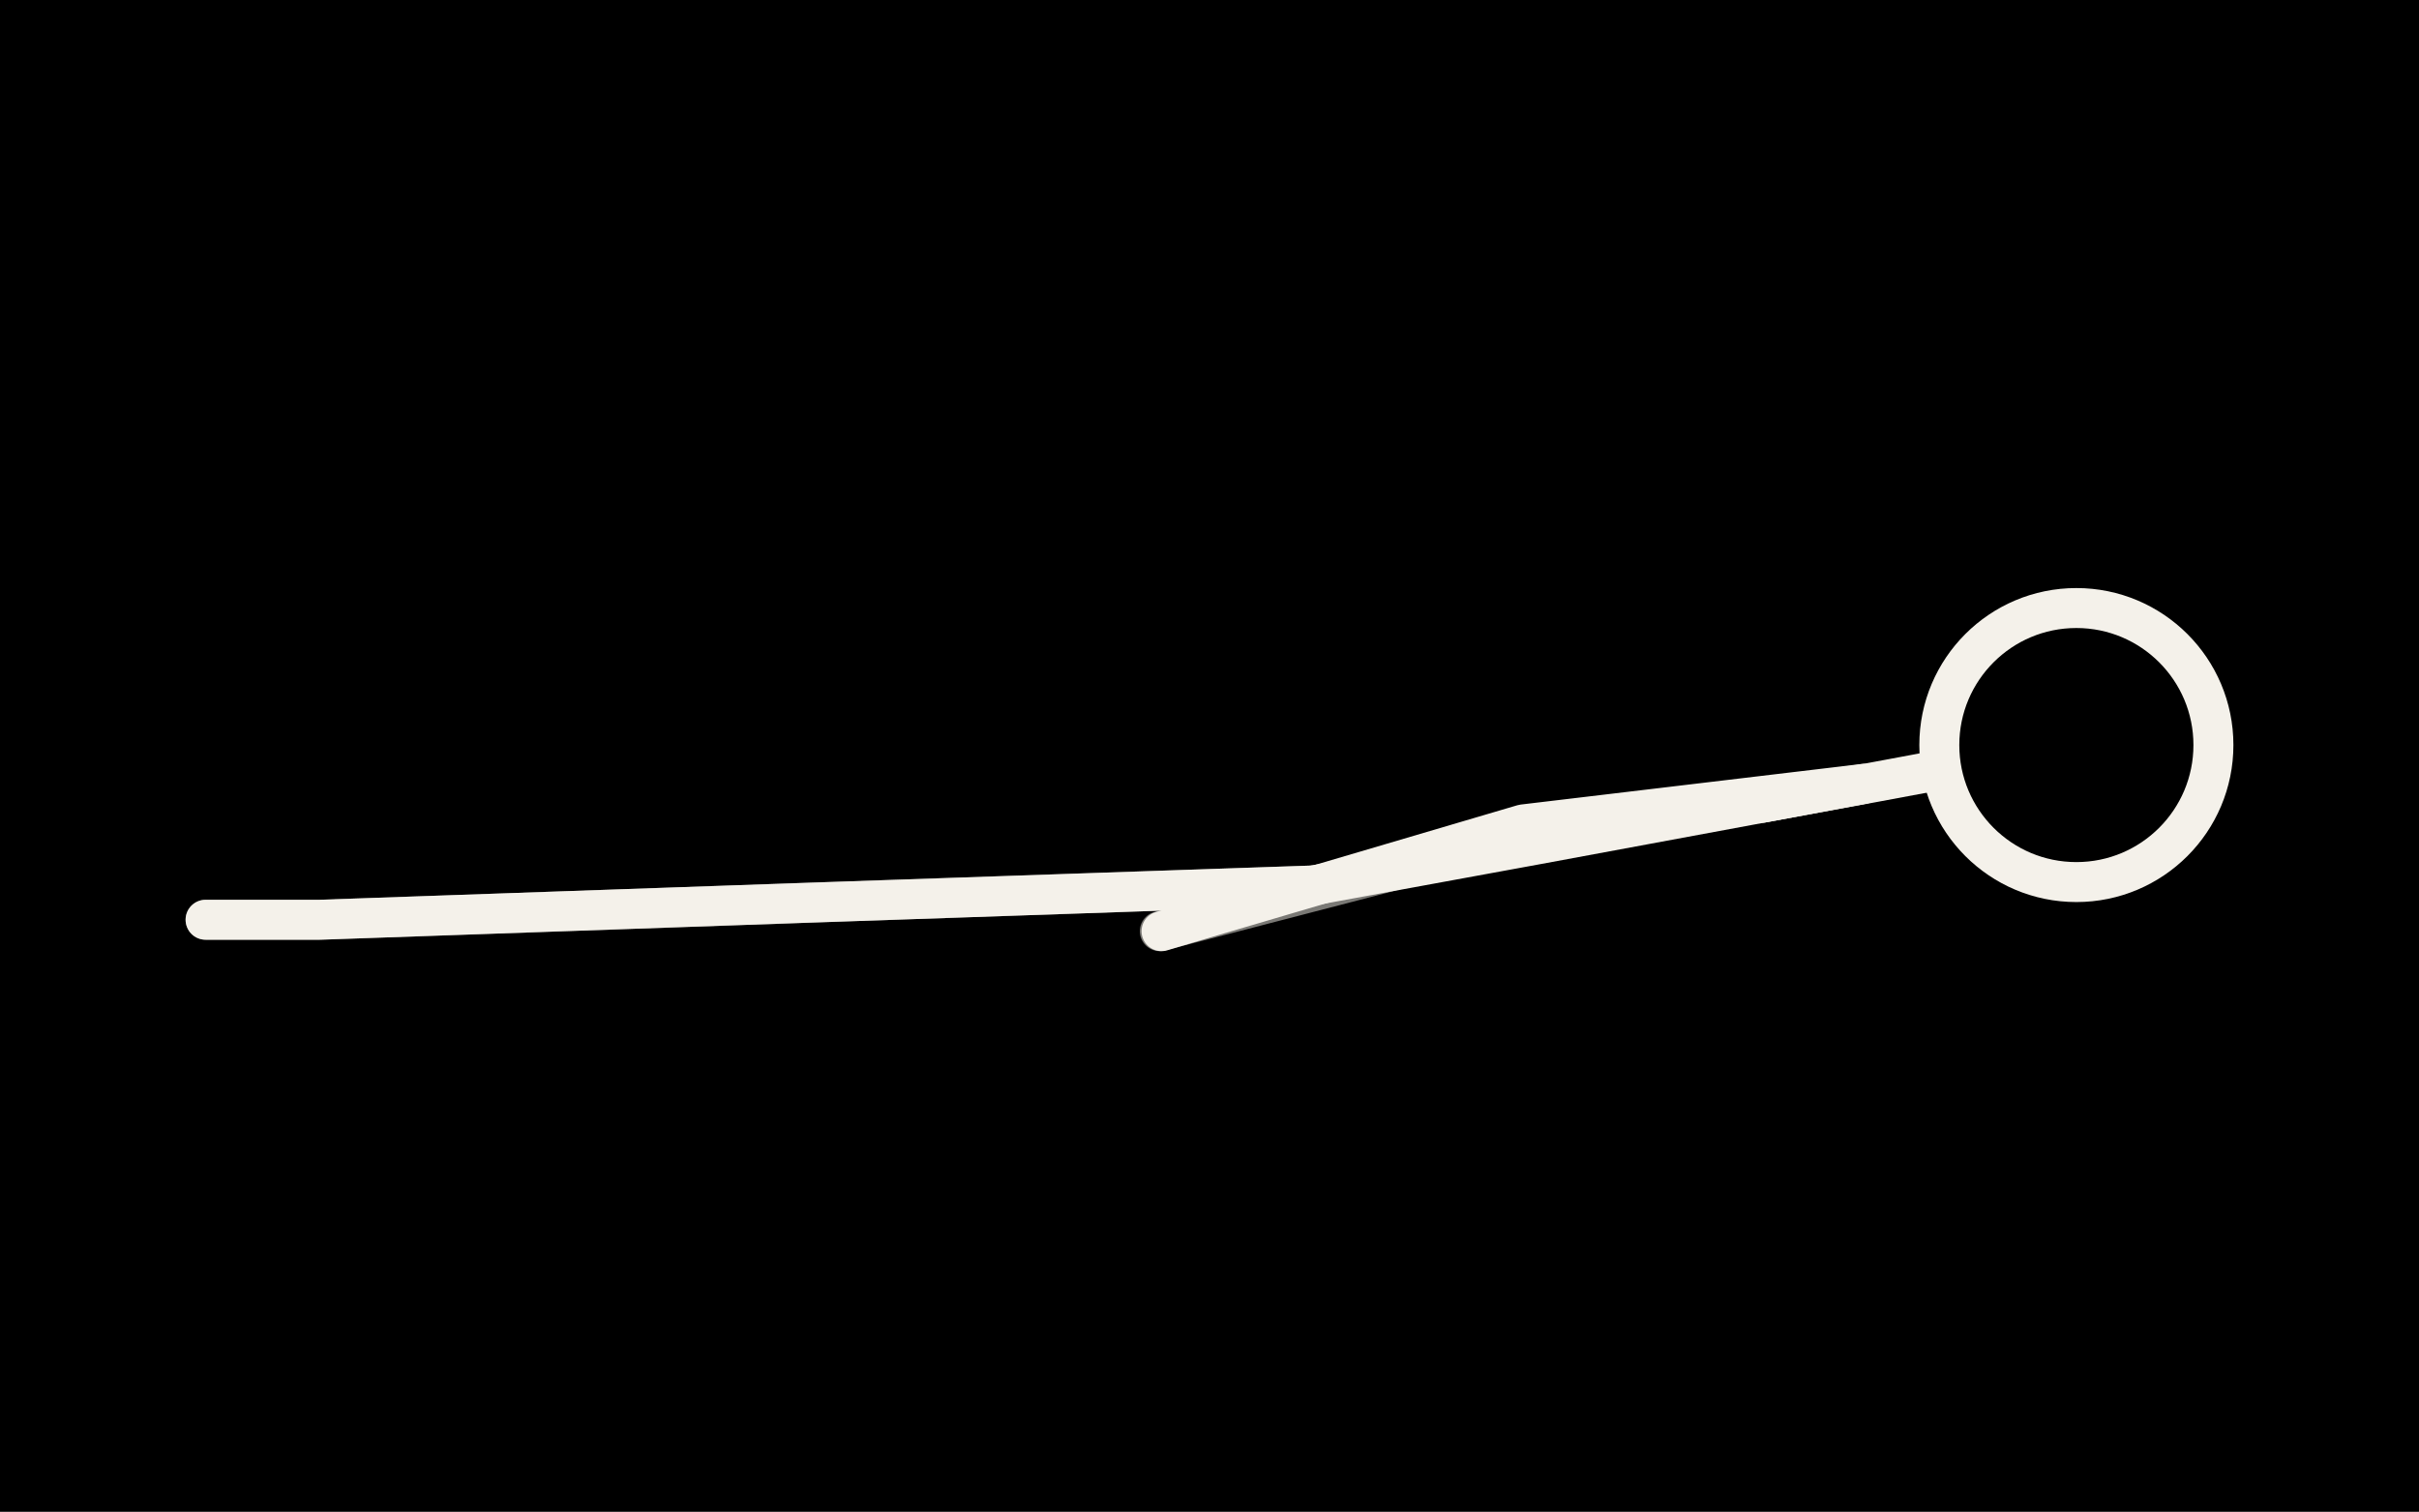
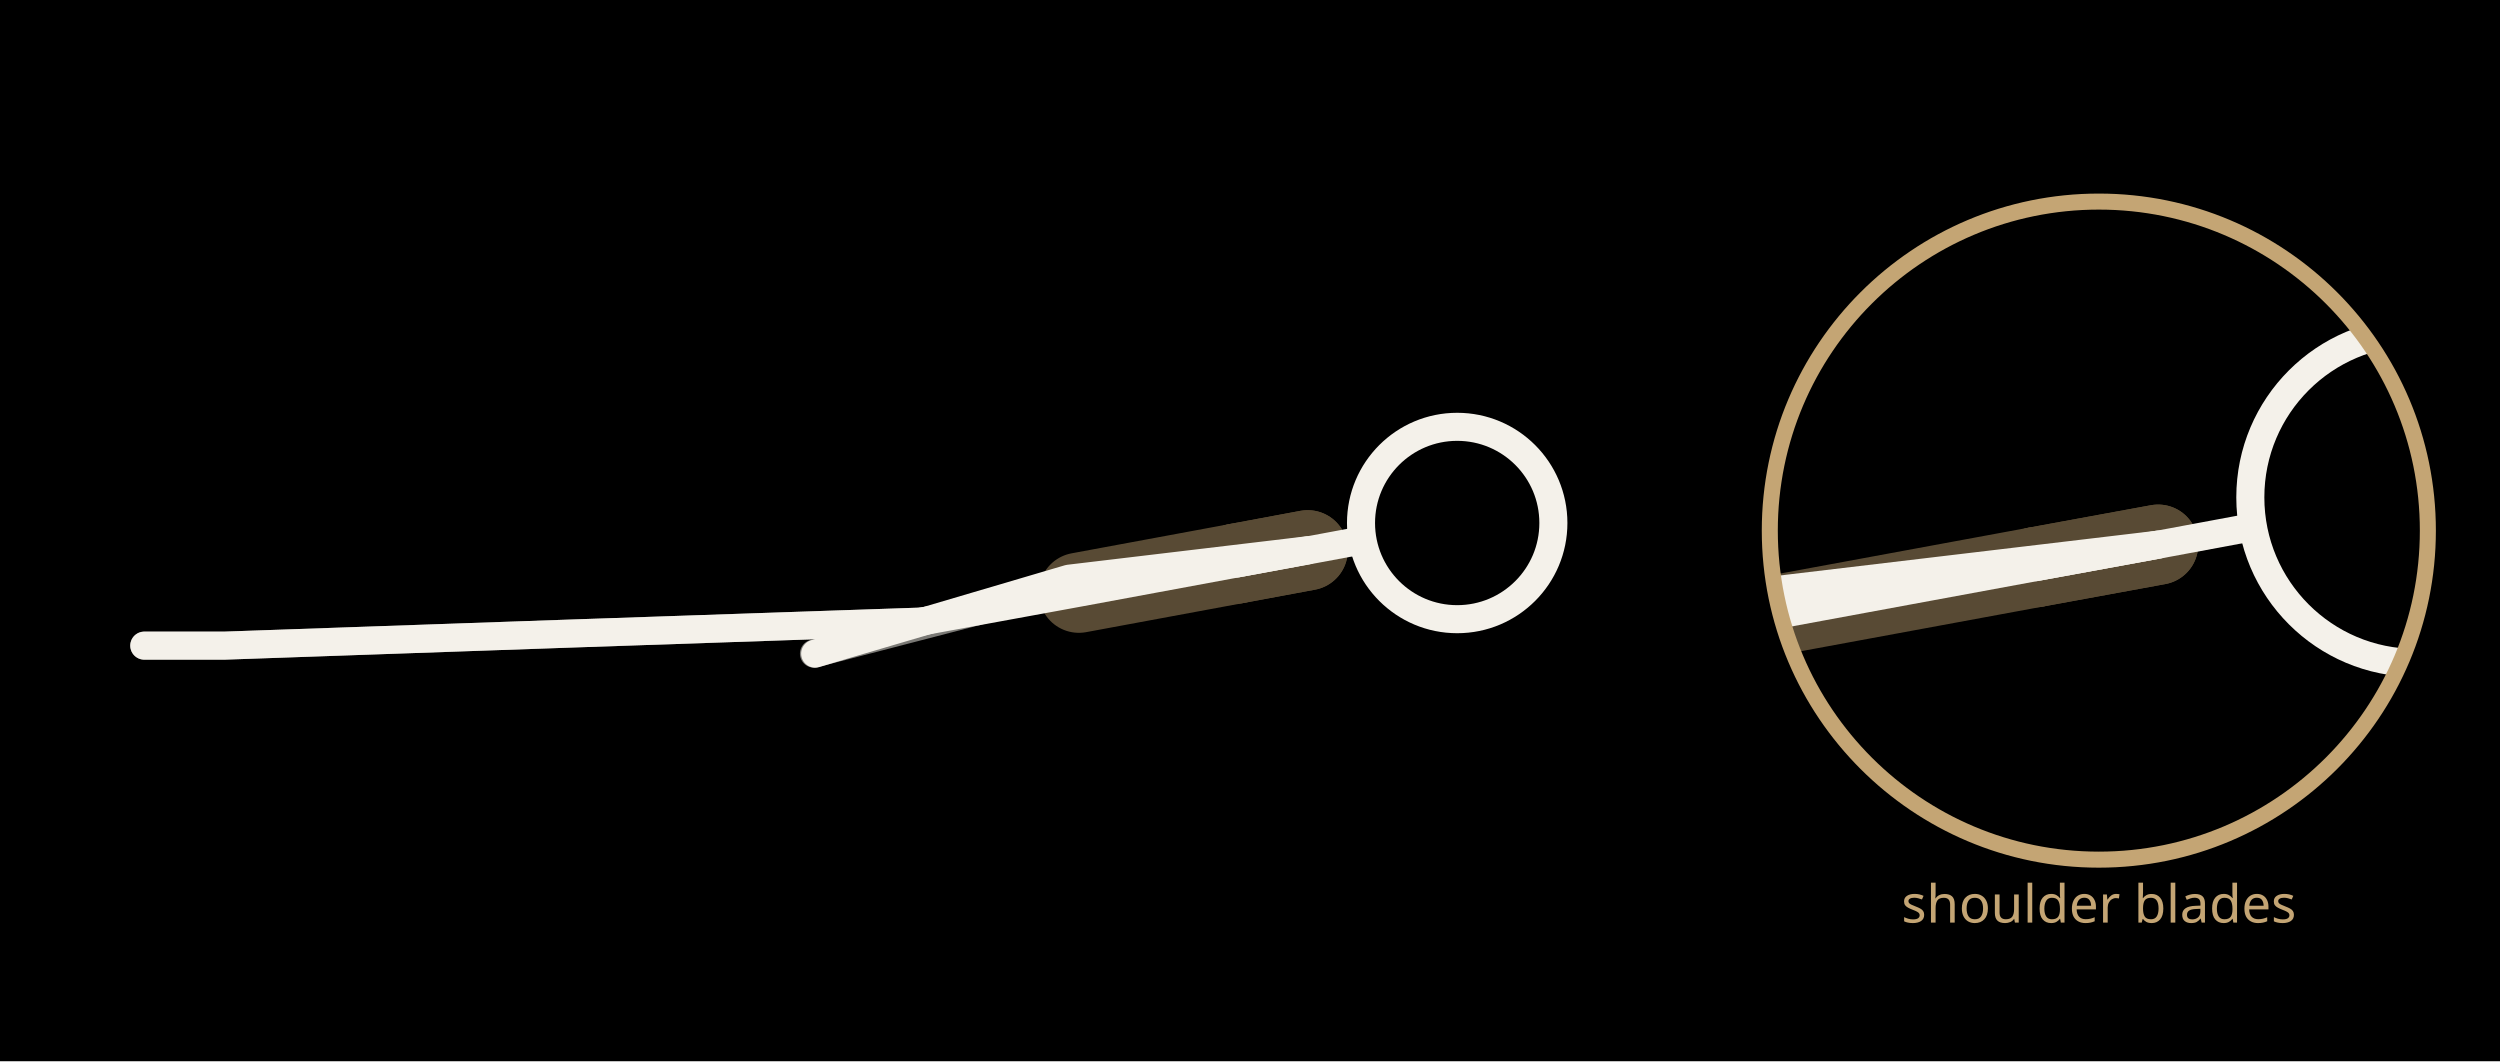
- <svg xmlns="http://www.w3.org/2000/svg" viewBox="-249.9 -167.1 423.6 264.8" role="img" aria-label="Prone scapular retraction">
-   <rect x="-249.9" y="-167.1" width="423.6" height="264.8" fill="#000" />
+ <svg xmlns="http://www.w3.org/2000/svg" viewBox="-249.9 -167.1 623.8 264.8" role="img" aria-label="Prone scapular retraction">
+   <rect x="-249.9" y="-167.1" width="623.8" height="264.8" fill="#000" />
  <g fill="none" stroke="#f4f1ea" stroke-width="7" stroke-linecap="round" stroke-linejoin="round">
+     <g stroke="#c4a574" stroke-width="20" opacity="0.45">
+       <polyline points="58.7,-26.5 76.4,-29.8">
+         <animate attributeName="points" values="58.7,-26.5 76.4,-29.8;58.7,-26.5 76.4,-29.8;58.7,-26.6 76.4,-29.8;58.6,-26.8 76.3,-30.1;58.6,-27.2 76.2,-30.5;58.5,-27.6 76.1,-31.1;58.3,-28.2 76,-31.7;58.2,-28.8 75.8,-32.5;58.1,-29.5 75.7,-33.2;57.9,-30.2 75.5,-34;57.7,-30.8 75.3,-34.7;57.6,-31.4 75.2,-35.4;57.5,-31.9 75,-35.9;57.4,-32.2 74.9,-36.3;57.3,-32.4 74.8,-36.6;57.3,-32.5 74.8,-36.7;57.3,-32.5 74.8,-36.7;57.3,-32.4 74.8,-36.6;57.4,-32.2 74.9,-36.3;57.5,-31.9 75,-35.9;57.6,-31.4 75.2,-35.4;57.7,-30.8 75.3,-34.7;57.9,-30.2 75.5,-34;58.1,-29.5 75.7,-33.2;58.2,-28.8 75.8,-32.5;58.3,-28.2 76,-31.7;58.5,-27.6 76.1,-31.1;58.6,-27.2 76.2,-30.5;58.6,-26.8 76.3,-30.1;58.7,-26.6 76.4,-29.8;58.7,-26.5 76.4,-29.8" dur="2.9s" repeatCount="indefinite" calcMode="linear" keyTimes="0;0.172;0.195;0.217;0.239;0.261;0.283;0.305;0.328;0.35;0.372;0.394;0.416;0.438;0.461;0.483;0.69;0.712;0.734;0.756;0.778;0.8;0.823;0.845;0.867;0.889;0.911;0.933;0.956;0.978;1" />
+       </polyline>
+       <polyline points="58.7,-26.5 76.4,-29.8">
+         <animate attributeName="points" values="58.7,-26.5 76.4,-29.8;58.7,-26.5 76.4,-29.8;58.7,-26.6 76.4,-29.8;58.6,-26.8 76.3,-30.1;58.6,-27.2 76.2,-30.5;58.5,-27.6 76.1,-31.1;58.3,-28.2 76,-31.7;58.2,-28.8 75.8,-32.5;58.1,-29.5 75.7,-33.2;57.9,-30.2 75.5,-34;57.7,-30.8 75.3,-34.7;57.6,-31.4 75.2,-35.4;57.5,-31.9 75,-35.9;57.4,-32.2 74.9,-36.3;57.3,-32.4 74.8,-36.6;57.3,-32.5 74.8,-36.7;57.3,-32.5 74.8,-36.7;57.3,-32.4 74.8,-36.6;57.4,-32.2 74.9,-36.3;57.5,-31.9 75,-35.9;57.6,-31.4 75.2,-35.4;57.7,-30.8 75.3,-34.7;57.9,-30.2 75.5,-34;58.1,-29.5 75.7,-33.2;58.2,-28.8 75.8,-32.5;58.3,-28.2 76,-31.7;58.5,-27.6 76.1,-31.1;58.6,-27.2 76.2,-30.5;58.6,-26.8 76.3,-30.1;58.7,-26.6 76.4,-29.8;58.7,-26.5 76.4,-29.8" dur="2.9s" repeatCount="indefinite" calcMode="linear" keyTimes="0;0.172;0.195;0.217;0.239;0.261;0.283;0.305;0.328;0.35;0.372;0.394;0.416;0.438;0.461;0.483;0.69;0.712;0.734;0.756;0.778;0.8;0.823;0.845;0.867;0.889;0.911;0.933;0.956;0.978;1" />
+       </polyline>
+       <polyline points="19.3,-19.2 58.7,-26.5">
+         <animate attributeName="points" values="19.3,-19.2 58.7,-26.5;19.3,-19.2 58.7,-26.5;19.3,-19.3 58.7,-26.6;19.3,-19.4 58.6,-26.8;19.3,-19.7 58.6,-27.2;19.2,-20 58.5,-27.6;19.1,-20.4 58.3,-28.2;19,-20.8 58.2,-28.8;18.9,-21.3 58.1,-29.5;18.8,-21.7 57.9,-30.2;18.7,-22.1 57.7,-30.8;18.6,-22.5 57.6,-31.4;18.5,-22.8 57.5,-31.9;18.4,-23.1 57.4,-32.2;18.4,-23.2 57.3,-32.4;18.4,-23.3 57.3,-32.5;18.4,-23.3 57.3,-32.5;18.4,-23.2 57.3,-32.4;18.4,-23.1 57.4,-32.2;18.5,-22.8 57.5,-31.9;18.6,-22.5 57.6,-31.4;18.7,-22.1 57.7,-30.8;18.8,-21.7 57.9,-30.2;18.9,-21.3 58.1,-29.5;19,-20.8 58.2,-28.8;19.1,-20.4 58.3,-28.2;19.2,-20 58.5,-27.6;19.3,-19.7 58.6,-27.2;19.3,-19.4 58.6,-26.8;19.3,-19.3 58.7,-26.6;19.3,-19.2 58.7,-26.5" dur="2.9s" repeatCount="indefinite" calcMode="linear" keyTimes="0;0.172;0.195;0.217;0.239;0.261;0.283;0.305;0.328;0.35;0.372;0.394;0.416;0.438;0.461;0.483;0.69;0.712;0.734;0.756;0.778;0.8;0.823;0.845;0.867;0.889;0.911;0.933;0.956;0.978;1" />
+       </polyline>
+     </g>
    <polyline points="-20,-12 -20,-12 -107.9,-9 -193.9,-6 -213.9,-6" opacity="0.5">
      <animate attributeName="points" values="-20,-12 -20,-12 -107.9,-9 -193.9,-6 -213.9,-6;-20,-12 -20,-12 -107.9,-9 -193.9,-6 -213.9,-6;-20,-12 -20,-12 -107.9,-9 -193.9,-6 -213.9,-6;-20,-12 -20,-12 -107.9,-9 -193.9,-6 -213.9,-6;-20,-12 -20,-12 -107.9,-9 -193.9,-6 -213.9,-6;-20,-12 -20,-12 -107.9,-9 -193.9,-6 -213.9,-6;-20,-12 -20,-12 -107.9,-9 -193.9,-6 -213.9,-6;-20,-12 -20,-12 -107.9,-9 -193.9,-6 -213.9,-6;-20,-12 -20,-12 -107.9,-9 -193.9,-6 -213.9,-6;-20,-12 -20,-12 -107.9,-9 -193.9,-6 -213.9,-6;-20,-12 -20,-12 -107.9,-9 -193.9,-6 -213.9,-6;-20,-12 -20,-12 -107.9,-9 -193.9,-6 -213.9,-6;-20,-12 -20,-12 -107.9,-9 -193.9,-6 -213.9,-6;-20,-12 -20,-12 -107.9,-9 -193.9,-6 -213.9,-6;-20,-12 -20,-12 -107.9,-9 -193.9,-6 -213.9,-6;-20,-12 -20,-12 -107.9,-9 -193.9,-6 -213.9,-6;-20,-12 -20,-12 -107.9,-9 -193.9,-6 -213.9,-6;-20,-12 -20,-12 -107.9,-9 -193.9,-6 -213.9,-6;-20,-12 -20,-12 -107.9,-9 -193.9,-6 -213.9,-6;-20,-12 -20,-12 -107.9,-9 -193.9,-6 -213.9,-6;-20,-12 -20,-12 -107.9,-9 -193.9,-6 -213.9,-6;-20,-12 -20,-12 -107.9,-9 -193.9,-6 -213.9,-6;-20,-12 -20,-12 -107.9,-9 -193.9,-6 -213.9,-6;-20,-12 -20,-12 -107.9,-9 -193.9,-6 -213.9,-6;-20,-12 -20,-12 -107.9,-9 -193.9,-6 -213.9,-6;-20,-12 -20,-12 -107.9,-9 -193.9,-6 -213.9,-6;-20,-12 -20,-12 -107.9,-9 -193.9,-6 -213.9,-6;-20,-12 -20,-12 -107.9,-9 -193.9,-6 -213.9,-6;-20,-12 -20,-12 -107.9,-9 -193.9,-6 -213.9,-6;-20,-12 -20,-12 -107.9,-9 -193.9,-6 -213.9,-6;-20,-12 -20,-12 -107.9,-9 -193.9,-6 -213.9,-6" dur="2.9s" repeatCount="indefinite" calcMode="linear" keyTimes="0;0.172;0.195;0.217;0.239;0.261;0.283;0.305;0.328;0.35;0.372;0.394;0.416;0.438;0.461;0.483;0.69;0.712;0.734;0.756;0.778;0.8;0.823;0.845;0.867;0.889;0.911;0.933;0.956;0.978;1" />
    </polyline>
    <polyline points="58.7,-26.5 76.4,-29.8 17.1,-20.6 -39.1,-6 -46.8,-4" opacity="0.5">
      <animate attributeName="points" values="58.7,-26.5 76.4,-29.8 17.1,-20.6 -39.1,-6 -46.8,-4;58.7,-26.5 76.4,-29.8 17.1,-20.6 -39.1,-6 -46.8,-4;58.7,-26.6 76.4,-29.8 17.1,-20.6 -39.1,-6.1 -46.8,-4.1;58.6,-26.8 76.3,-30.1 17,-20.8 -39.1,-6.3 -46.9,-4.3;58.6,-27.2 76.2,-30.5 17,-21 -39.2,-6.6 -47,-4.7;58.5,-27.6 76.1,-31.1 16.9,-21.3 -39.3,-7.1 -47.1,-5.1;58.3,-28.2 76,-31.7 16.8,-21.7 -39.4,-7.6 -47.2,-5.7;58.2,-28.8 75.8,-32.5 16.7,-22.2 -39.6,-8.3 -47.3,-6.3;58.1,-29.5 75.7,-33.2 16.6,-22.8 -39.7,-8.9 -47.5,-7;57.9,-30.2 75.5,-34 16.4,-23.6 -39.9,-9.6 -47.7,-7.7;57.7,-30.8 75.3,-34.7 16.2,-24.3 -40,-10.2 -47.8,-8.3;57.6,-31.4 75.2,-35.4 16,-25.1 -40.2,-10.8 -47.9,-8.9;57.5,-31.9 75,-35.9 15.9,-25.8 -40.3,-11.3 -48,-9.3;57.4,-32.2 74.9,-36.3 15.7,-26.3 -40.4,-11.7 -48.1,-9.7;57.3,-32.4 74.8,-36.6 15.7,-26.7 -40.4,-12 -48.2,-9.9;57.3,-32.5 74.8,-36.7 15.6,-26.8 -40.5,-12 -48.2,-10;57.3,-32.5 74.8,-36.7 15.6,-26.8 -40.5,-12 -48.2,-10;57.3,-32.4 74.8,-36.6 15.7,-26.7 -40.4,-12 -48.2,-9.9;57.4,-32.2 74.9,-36.3 15.7,-26.3 -40.4,-11.7 -48.1,-9.7;57.5,-31.9 75,-35.9 15.9,-25.8 -40.3,-11.3 -48,-9.3;57.6,-31.4 75.2,-35.4 16,-25.1 -40.2,-10.8 -47.9,-8.9;57.7,-30.8 75.3,-34.7 16.2,-24.3 -40,-10.2 -47.8,-8.3;57.9,-30.2 75.5,-34 16.4,-23.6 -39.9,-9.6 -47.7,-7.7;58.1,-29.5 75.7,-33.2 16.6,-22.8 -39.7,-8.9 -47.5,-7;58.2,-28.8 75.8,-32.5 16.7,-22.2 -39.6,-8.3 -47.3,-6.3;58.3,-28.2 76,-31.7 16.8,-21.7 -39.4,-7.6 -47.2,-5.7;58.5,-27.6 76.1,-31.1 16.9,-21.3 -39.3,-7.1 -47.1,-5.1;58.6,-27.2 76.2,-30.5 17,-21 -39.2,-6.6 -47,-4.7;58.6,-26.8 76.3,-30.1 17,-20.8 -39.1,-6.3 -46.9,-4.3;58.7,-26.6 76.4,-29.8 17.1,-20.6 -39.1,-6.1 -46.8,-4.1;58.7,-26.5 76.4,-29.8 17.1,-20.6 -39.1,-6 -46.8,-4" dur="2.9s" repeatCount="indefinite" calcMode="linear" keyTimes="0;0.172;0.195;0.217;0.239;0.261;0.283;0.305;0.328;0.35;0.372;0.394;0.416;0.438;0.461;0.483;0.69;0.712;0.734;0.756;0.778;0.8;0.823;0.845;0.867;0.889;0.911;0.933;0.956;0.978;1" />
    </polyline>
    <polyline points="-20,-12 19.3,-19.2 58.7,-26.5 78.3,-30.1 90.1,-32.3">
      <animate attributeName="points" values="-20,-12 19.3,-19.2 58.7,-26.5 78.3,-30.1 90.1,-32.3;-20,-12 19.3,-19.2 58.7,-26.5 78.3,-30.1 90.1,-32.3;-20,-12 19.3,-19.3 58.7,-26.6 78.3,-30.2 90.1,-32.4;-20,-12 19.3,-19.4 58.6,-26.8 78.3,-30.5 90.1,-32.7;-20,-12 19.3,-19.7 58.6,-27.2 78.2,-30.9 90,-33.1;-20,-12 19.2,-20 58.5,-27.6 78.1,-31.4 89.9,-33.7;-20,-12 19.1,-20.4 58.3,-28.2 78,-32.1 89.7,-34.5;-20,-12 19,-20.8 58.2,-28.8 77.8,-32.9 89.6,-35.3;-20,-12 18.9,-21.3 58.1,-29.5 77.6,-33.6 89.4,-36.1;-20,-12 18.8,-21.7 57.9,-30.2 77.4,-34.4 89.2,-36.9;-20,-12 18.7,-22.1 57.7,-30.8 77.3,-35.1 89,-37.7;-20,-12 18.6,-22.5 57.6,-31.4 77.1,-35.8 88.8,-38.5;-20,-12 18.5,-22.8 57.5,-31.9 77,-36.4 88.7,-39.1;-20,-12 18.4,-23.1 57.4,-32.2 76.9,-36.8 88.5,-39.5;-20,-12 18.4,-23.2 57.3,-32.4 76.8,-37 88.5,-39.8;-20,-12 18.4,-23.3 57.3,-32.5 76.8,-37.1 88.4,-39.9;-20,-12 18.4,-23.3 57.3,-32.5 76.8,-37.1 88.4,-39.9;-20,-12 18.4,-23.2 57.3,-32.4 76.8,-37 88.5,-39.8;-20,-12 18.4,-23.1 57.4,-32.2 76.9,-36.8 88.5,-39.5;-20,-12 18.5,-22.8 57.5,-31.9 77,-36.4 88.7,-39.1;-20,-12 18.6,-22.5 57.6,-31.4 77.1,-35.8 88.8,-38.5;-20,-12 18.7,-22.1 57.7,-30.8 77.3,-35.1 89,-37.7;-20,-12 18.8,-21.7 57.9,-30.2 77.4,-34.4 89.2,-36.9;-20,-12 18.9,-21.3 58.1,-29.5 77.6,-33.6 89.4,-36.1;-20,-12 19,-20.8 58.2,-28.8 77.8,-32.9 89.6,-35.3;-20,-12 19.1,-20.4 58.3,-28.2 78,-32.1 89.7,-34.5;-20,-12 19.2,-20 58.5,-27.6 78.1,-31.4 89.9,-33.7;-20,-12 19.3,-19.7 58.6,-27.2 78.2,-30.9 90,-33.1;-20,-12 19.3,-19.4 58.6,-26.8 78.3,-30.5 90.1,-32.7;-20,-12 19.3,-19.3 58.7,-26.6 78.3,-30.2 90.1,-32.4;-20,-12 19.3,-19.2 58.7,-26.5 78.3,-30.1 90.1,-32.3" dur="2.9s" repeatCount="indefinite" calcMode="linear" keyTimes="0;0.172;0.195;0.217;0.239;0.261;0.283;0.305;0.328;0.35;0.372;0.394;0.416;0.438;0.461;0.483;0.69;0.712;0.734;0.756;0.778;0.8;0.823;0.845;0.867;0.889;0.911;0.933;0.956;0.978;1" />
    </polyline>
    <circle cx="113.7" cy="-36.6" r="24" fill="#000">
      <animate attributeName="cx" values="113.7;113.7;113.7;113.7;113.6;113.4;113.3;113.1;112.9;112.6;112.4;112.2;112;111.9;111.8;111.8;111.8;111.8;111.9;112;112.2;112.4;112.6;112.9;113.1;113.3;113.4;113.6;113.7;113.7;113.7" dur="2.9s" repeatCount="indefinite" calcMode="linear" keyTimes="0;0.172;0.195;0.217;0.239;0.261;0.283;0.305;0.328;0.35;0.372;0.394;0.416;0.438;0.461;0.483;0.69;0.712;0.734;0.756;0.778;0.8;0.823;0.845;0.867;0.889;0.911;0.933;0.956;0.978;1" />
      <animate attributeName="cy" values="-36.6;-36.6;-36.8;-37.1;-37.6;-38.3;-39.1;-40.1;-41.1;-42;-43;-43.8;-44.5;-45;-45.3;-45.4;-45.4;-45.3;-45;-44.5;-43.8;-43;-42;-41.1;-40.1;-39.1;-38.3;-37.6;-37.1;-36.8;-36.6" dur="2.9s" repeatCount="indefinite" calcMode="linear" keyTimes="0;0.172;0.195;0.217;0.239;0.261;0.283;0.305;0.328;0.35;0.372;0.394;0.416;0.438;0.461;0.483;0.69;0.712;0.734;0.756;0.778;0.8;0.823;0.845;0.867;0.889;0.911;0.933;0.956;0.978;1" />
    </circle>
    <polyline points="-20,-12 -20,-12 -107.9,-9 -193.9,-6 -213.9,-6">
      <animate attributeName="points" values="-20,-12 -20,-12 -107.9,-9 -193.9,-6 -213.9,-6;-20,-12 -20,-12 -107.9,-9 -193.9,-6 -213.9,-6;-20,-12 -20,-12 -107.9,-9 -193.9,-6 -213.9,-6;-20,-12 -20,-12 -107.9,-9 -193.9,-6 -213.9,-6;-20,-12 -20,-12 -107.9,-9 -193.9,-6 -213.9,-6;-20,-12 -20,-12 -107.9,-9 -193.9,-6 -213.9,-6;-20,-12 -20,-12 -107.9,-9 -193.9,-6 -213.9,-6;-20,-12 -20,-12 -107.9,-9 -193.9,-6 -213.9,-6;-20,-12 -20,-12 -107.9,-9 -193.9,-6 -213.9,-6;-20,-12 -20,-12 -107.9,-9 -193.9,-6 -213.9,-6;-20,-12 -20,-12 -107.9,-9 -193.9,-6 -213.9,-6;-20,-12 -20,-12 -107.9,-9 -193.9,-6 -213.9,-6;-20,-12 -20,-12 -107.9,-9 -193.9,-6 -213.9,-6;-20,-12 -20,-12 -107.9,-9 -193.9,-6 -213.9,-6;-20,-12 -20,-12 -107.9,-9 -193.9,-6 -213.9,-6;-20,-12 -20,-12 -107.9,-9 -193.9,-6 -213.9,-6;-20,-12 -20,-12 -107.9,-9 -193.9,-6 -213.9,-6;-20,-12 -20,-12 -107.9,-9 -193.9,-6 -213.9,-6;-20,-12 -20,-12 -107.9,-9 -193.9,-6 -213.9,-6;-20,-12 -20,-12 -107.9,-9 -193.9,-6 -213.9,-6;-20,-12 -20,-12 -107.9,-9 -193.9,-6 -213.9,-6;-20,-12 -20,-12 -107.9,-9 -193.9,-6 -213.9,-6;-20,-12 -20,-12 -107.9,-9 -193.9,-6 -213.9,-6;-20,-12 -20,-12 -107.9,-9 -193.9,-6 -213.9,-6;-20,-12 -20,-12 -107.9,-9 -193.9,-6 -213.9,-6;-20,-12 -20,-12 -107.9,-9 -193.9,-6 -213.9,-6;-20,-12 -20,-12 -107.9,-9 -193.9,-6 -213.9,-6;-20,-12 -20,-12 -107.9,-9 -193.9,-6 -213.9,-6;-20,-12 -20,-12 -107.9,-9 -193.9,-6 -213.9,-6;-20,-12 -20,-12 -107.9,-9 -193.9,-6 -213.9,-6;-20,-12 -20,-12 -107.9,-9 -193.9,-6 -213.9,-6" dur="2.9s" repeatCount="indefinite" calcMode="linear" keyTimes="0;0.172;0.195;0.217;0.239;0.261;0.283;0.305;0.328;0.35;0.372;0.394;0.416;0.438;0.461;0.483;0.69;0.712;0.734;0.756;0.778;0.8;0.823;0.845;0.867;0.889;0.911;0.933;0.956;0.978;1" />
    </polyline>
    <polyline points="58.7,-26.5 76.4,-29.8 16.8,-22.7 -38.8,-6.3 -46.5,-4">
      <animate attributeName="points" values="58.7,-26.5 76.4,-29.8 16.8,-22.7 -38.8,-6.3 -46.5,-4;58.7,-26.5 76.4,-29.8 16.8,-22.7 -38.8,-6.3 -46.5,-4;58.7,-26.6 76.4,-29.8 16.8,-22.8 -38.8,-6.3 -46.5,-4.1;58.6,-26.8 76.3,-30.1 16.7,-22.9 -38.9,-6.6 -46.6,-4.3;58.6,-27.2 76.2,-30.5 16.7,-23.2 -39,-6.9 -46.7,-4.7;58.5,-27.6 76.1,-31.1 16.6,-23.6 -39.1,-7.4 -46.8,-5.1;58.3,-28.2 76,-31.7 16.5,-24.1 -39.2,-7.9 -46.9,-5.7;58.2,-28.8 75.8,-32.5 16.3,-24.8 -39.4,-8.6 -47,-6.3;58.1,-29.5 75.7,-33.2 16.2,-25.4 -39.5,-9.2 -47.2,-7;57.9,-30.2 75.5,-34 16,-26.2 -39.7,-9.9 -47.4,-7.7;57.7,-30.8 75.3,-34.7 15.8,-26.9 -39.8,-10.6 -47.5,-8.3;57.6,-31.4 75.2,-35.4 15.7,-27.6 -40,-11.1 -47.6,-8.9;57.5,-31.9 75,-35.9 15.5,-28.2 -40.1,-11.6 -47.7,-9.3;57.4,-32.2 74.9,-36.3 15.4,-28.6 -40.2,-12 -47.8,-9.7;57.3,-32.4 74.8,-36.6 15.3,-28.9 -40.2,-12.2 -47.9,-9.9;57.3,-32.5 74.8,-36.7 15.3,-29 -40.2,-12.3 -47.9,-10;57.3,-32.5 74.8,-36.7 15.3,-29 -40.2,-12.3 -47.9,-10;57.3,-32.4 74.8,-36.6 15.3,-28.9 -40.2,-12.2 -47.9,-9.9;57.4,-32.2 74.9,-36.3 15.4,-28.6 -40.2,-12 -47.8,-9.7;57.5,-31.9 75,-35.9 15.5,-28.2 -40.1,-11.6 -47.7,-9.3;57.6,-31.4 75.2,-35.4 15.7,-27.6 -40,-11.1 -47.6,-8.9;57.7,-30.8 75.3,-34.7 15.8,-26.9 -39.8,-10.6 -47.5,-8.3;57.9,-30.2 75.5,-34 16,-26.2 -39.7,-9.9 -47.4,-7.7;58.1,-29.5 75.7,-33.2 16.2,-25.4 -39.5,-9.2 -47.2,-7;58.2,-28.8 75.8,-32.5 16.3,-24.8 -39.4,-8.6 -47,-6.3;58.3,-28.2 76,-31.7 16.5,-24.1 -39.2,-7.9 -46.9,-5.7;58.5,-27.6 76.1,-31.1 16.6,-23.6 -39.1,-7.4 -46.8,-5.1;58.6,-27.2 76.2,-30.5 16.7,-23.2 -39,-6.9 -46.7,-4.7;58.6,-26.8 76.3,-30.1 16.7,-22.9 -38.9,-6.6 -46.6,-4.3;58.7,-26.6 76.4,-29.8 16.8,-22.8 -38.8,-6.3 -46.5,-4.1;58.7,-26.5 76.4,-29.8 16.8,-22.7 -38.8,-6.3 -46.5,-4" dur="2.9s" repeatCount="indefinite" calcMode="linear" keyTimes="0;0.172;0.195;0.217;0.239;0.261;0.283;0.305;0.328;0.35;0.372;0.394;0.416;0.438;0.461;0.483;0.69;0.712;0.734;0.756;0.778;0.8;0.823;0.845;0.867;0.889;0.911;0.933;0.956;0.978;1" />
    </polyline>
+     <clipPath id="focus-prone-scapular-retraction">
+       <circle cx="273.8" cy="-34.7" r="82.1" />
+     </clipPath>
+     <g clip-path="url(#focus-prone-scapular-retraction)">
+       <circle cx="273.8" cy="-34.7" r="82.1" fill="#000" stroke="none" />
+       <g stroke="#c4a574" stroke-width="20" opacity="0.45">
+         <polyline points="258.1,-25.6 288.6,-31.2">
+           <animate attributeName="points" values="258.1,-25.6 288.6,-31.2;258.1,-25.6 288.6,-31.2;258.1,-25.7 288.5,-31.3;258,-26.1 288.5,-31.8;257.9,-26.7 288.3,-32.5;257.7,-27.5 288.1,-33.4;257.5,-28.5 287.9,-34.6;257.3,-29.6 287.6,-35.8;257,-30.8 287.3,-37.1;256.7,-31.9 287,-38.5;256.5,-33 286.7,-39.7;256.2,-34 286.4,-40.8;256,-34.8 286.2,-41.8;255.9,-35.4 286,-42.5;255.7,-35.8 285.9,-42.9;255.7,-35.9 285.9,-43.1;255.7,-35.9 285.9,-43.1;255.7,-35.8 285.9,-42.9;255.9,-35.4 286,-42.5;256,-34.8 286.2,-41.8;256.2,-34 286.4,-40.8;256.5,-33 286.7,-39.7;256.7,-31.9 287,-38.5;257,-30.8 287.3,-37.1;257.3,-29.6 287.6,-35.8;257.5,-28.5 287.9,-34.6;257.7,-27.5 288.1,-33.4;257.9,-26.7 288.3,-32.5;258,-26.1 288.5,-31.8;258.1,-25.7 288.5,-31.3;258.1,-25.6 288.6,-31.2" dur="2.9s" repeatCount="indefinite" calcMode="linear" keyTimes="0;0.172;0.195;0.217;0.239;0.261;0.283;0.305;0.328;0.35;0.372;0.394;0.416;0.438;0.461;0.483;0.69;0.712;0.734;0.756;0.778;0.8;0.823;0.845;0.867;0.889;0.911;0.933;0.956;0.978;1" />
+         </polyline>
+         <polyline points="258.1,-25.6 288.6,-31.2">
+           <animate attributeName="points" values="258.1,-25.6 288.6,-31.2;258.1,-25.6 288.6,-31.2;258.1,-25.7 288.5,-31.3;258,-26.1 288.5,-31.8;257.9,-26.7 288.3,-32.5;257.7,-27.5 288.1,-33.4;257.5,-28.5 287.9,-34.6;257.3,-29.6 287.6,-35.8;257,-30.8 287.3,-37.1;256.7,-31.9 287,-38.5;256.5,-33 286.7,-39.7;256.2,-34 286.4,-40.8;256,-34.8 286.2,-41.8;255.9,-35.4 286,-42.5;255.7,-35.8 285.9,-42.9;255.7,-35.9 285.9,-43.1;255.7,-35.9 285.9,-43.1;255.7,-35.8 285.9,-42.9;255.9,-35.4 286,-42.5;256,-34.8 286.2,-41.8;256.2,-34 286.4,-40.8;256.5,-33 286.7,-39.7;256.7,-31.9 287,-38.5;257,-30.8 287.3,-37.1;257.3,-29.6 287.6,-35.8;257.5,-28.5 287.9,-34.6;257.7,-27.5 288.1,-33.4;257.9,-26.7 288.3,-32.5;258,-26.1 288.5,-31.8;258.1,-25.7 288.5,-31.3;258.1,-25.6 288.6,-31.2" dur="2.9s" repeatCount="indefinite" calcMode="linear" keyTimes="0;0.172;0.195;0.217;0.239;0.261;0.283;0.305;0.328;0.35;0.372;0.394;0.416;0.438;0.461;0.483;0.69;0.712;0.734;0.756;0.778;0.8;0.823;0.845;0.867;0.889;0.911;0.933;0.956;0.978;1" />
+         </polyline>
+         <polyline points="190.4,-13.1 258.1,-25.6">
+           <animate attributeName="points" values="190.4,-13.1 258.1,-25.6;190.4,-13.1 258.1,-25.6;190.3,-13.2 258.1,-25.7;190.3,-13.4 258,-26.1;190.2,-13.9 257.9,-26.7;190.1,-14.4 257.7,-27.5;190,-15.1 257.5,-28.5;189.8,-15.8 257.3,-29.6;189.6,-16.6 257,-30.8;189.4,-17.3 256.7,-31.9;189.2,-18.1 256.5,-33;189.1,-18.7 256.2,-34;188.9,-19.3 256,-34.8;188.8,-19.7 255.9,-35.4;188.7,-19.9 255.7,-35.8;188.7,-20 255.7,-35.9;188.7,-20 255.7,-35.9;188.7,-19.9 255.7,-35.8;188.8,-19.7 255.9,-35.4;188.9,-19.3 256,-34.8;189.1,-18.7 256.2,-34;189.2,-18.1 256.5,-33;189.4,-17.3 256.7,-31.9;189.6,-16.6 257,-30.8;189.8,-15.8 257.3,-29.6;190,-15.1 257.5,-28.5;190.1,-14.4 257.7,-27.5;190.2,-13.9 257.9,-26.7;190.3,-13.4 258,-26.1;190.3,-13.2 258.1,-25.7;190.4,-13.1 258.1,-25.6" dur="2.9s" repeatCount="indefinite" calcMode="linear" keyTimes="0;0.172;0.195;0.217;0.239;0.261;0.283;0.305;0.328;0.35;0.372;0.394;0.416;0.438;0.461;0.483;0.69;0.712;0.734;0.756;0.778;0.8;0.823;0.845;0.867;0.889;0.911;0.933;0.956;0.978;1" />
+         </polyline>
+       </g>
+       <polyline points="122.6,-0.6 122.6,-0.6 -28.8,4.6 -176.8,9.7 -211.2,9.7" opacity="0.5">
+         <animate attributeName="points" values="122.6,-0.6 122.6,-0.6 -28.8,4.6 -176.8,9.7 -211.2,9.7;122.6,-0.6 122.6,-0.6 -28.8,4.6 -176.8,9.7 -211.2,9.7;122.6,-0.6 122.6,-0.6 -28.8,4.6 -176.8,9.7 -211.2,9.7;122.6,-0.6 122.6,-0.6 -28.8,4.6 -176.8,9.7 -211.2,9.7;122.6,-0.6 122.6,-0.6 -28.8,4.6 -176.8,9.7 -211.2,9.7;122.6,-0.6 122.6,-0.6 -28.8,4.6 -176.8,9.7 -211.2,9.7;122.6,-0.6 122.6,-0.6 -28.8,4.6 -176.8,9.7 -211.2,9.7;122.6,-0.6 122.6,-0.6 -28.8,4.6 -176.8,9.7 -211.2,9.7;122.6,-0.6 122.6,-0.6 -28.8,4.6 -176.8,9.7 -211.2,9.7;122.6,-0.6 122.6,-0.6 -28.8,4.6 -176.8,9.7 -211.2,9.7;122.6,-0.6 122.6,-0.6 -28.8,4.6 -176.8,9.7 -211.2,9.7;122.6,-0.6 122.6,-0.6 -28.8,4.6 -176.8,9.7 -211.2,9.7;122.6,-0.6 122.6,-0.6 -28.8,4.6 -176.8,9.7 -211.2,9.7;122.6,-0.6 122.6,-0.6 -28.8,4.6 -176.8,9.7 -211.2,9.7;122.6,-0.6 122.6,-0.6 -28.8,4.6 -176.8,9.7 -211.2,9.7;122.6,-0.6 122.6,-0.6 -28.8,4.6 -176.8,9.7 -211.2,9.7;122.6,-0.6 122.6,-0.6 -28.8,4.6 -176.8,9.7 -211.2,9.7;122.6,-0.6 122.6,-0.6 -28.8,4.6 -176.8,9.7 -211.2,9.7;122.6,-0.6 122.6,-0.6 -28.8,4.6 -176.8,9.7 -211.2,9.7;122.6,-0.6 122.6,-0.6 -28.8,4.6 -176.8,9.7 -211.2,9.7;122.6,-0.6 122.6,-0.6 -28.8,4.6 -176.8,9.7 -211.2,9.7;122.6,-0.6 122.6,-0.6 -28.8,4.6 -176.8,9.7 -211.2,9.7;122.6,-0.6 122.6,-0.6 -28.8,4.6 -176.8,9.7 -211.2,9.7;122.6,-0.6 122.6,-0.6 -28.8,4.6 -176.8,9.7 -211.2,9.7;122.6,-0.6 122.6,-0.6 -28.8,4.6 -176.8,9.7 -211.2,9.7;122.6,-0.6 122.6,-0.6 -28.8,4.6 -176.8,9.7 -211.2,9.7;122.6,-0.6 122.6,-0.6 -28.8,4.6 -176.8,9.7 -211.2,9.7;122.6,-0.6 122.6,-0.6 -28.8,4.6 -176.8,9.7 -211.2,9.7;122.6,-0.6 122.6,-0.6 -28.8,4.6 -176.8,9.7 -211.2,9.7;122.6,-0.6 122.6,-0.6 -28.8,4.6 -176.8,9.7 -211.2,9.7;122.6,-0.6 122.6,-0.6 -28.8,4.6 -176.8,9.7 -211.2,9.7" dur="2.9s" repeatCount="indefinite" calcMode="linear" keyTimes="0;0.172;0.195;0.217;0.239;0.261;0.283;0.305;0.328;0.35;0.372;0.394;0.416;0.438;0.461;0.483;0.69;0.712;0.734;0.756;0.778;0.8;0.823;0.845;0.867;0.889;0.911;0.933;0.956;0.978;1" />
+       </polyline>
+       <polyline points="258.1,-25.6 288.6,-31.2 186.5,-15.4 89.8,9.7 76.5,13.2" opacity="0.5">
+         <animate attributeName="points" values="258.1,-25.6 288.6,-31.2 186.5,-15.4 89.8,9.7 76.5,13.2;258.1,-25.6 288.6,-31.2 186.5,-15.4 89.8,9.7 76.5,13.2;258.1,-25.7 288.5,-31.3 186.5,-15.5 89.8,9.6 76.4,13;258,-26.1 288.5,-31.8 186.4,-15.7 89.7,9.2 76.4,12.7;257.9,-26.7 288.3,-32.5 186.3,-16.1 89.6,8.6 76.2,12;257.7,-27.5 288.1,-33.4 186.2,-16.6 89.4,7.8 76,11.2;257.5,-28.5 287.9,-34.6 186,-17.3 89.2,6.9 75.8,10.2;257.3,-29.6 287.6,-35.8 185.8,-18.2 88.9,5.8 75.5,9.1;257,-30.8 287.3,-37.1 185.6,-19.3 88.6,4.7 75.3,8;256.7,-31.9 287,-38.5 185.3,-20.5 88.4,3.5 75,6.8;256.5,-33 286.7,-39.7 185,-21.9 88.1,2.4 74.8,5.8;256.2,-34 286.4,-40.8 184.7,-23.2 87.9,1.4 74.5,4.8;256,-34.8 286.2,-41.8 184.4,-24.4 87.7,0.5 74.3,4;255.9,-35.4 286,-42.5 184.2,-25.3 87.5,-0.1 74.2,3.3;255.7,-35.8 285.9,-42.9 184,-25.8 87.4,-0.5 74.1,3;255.7,-35.9 285.9,-43.1 184,-26 87.4,-0.7 74.1,2.8;255.7,-35.9 285.9,-43.1 184,-26 87.4,-0.7 74.1,2.8;255.7,-35.8 285.9,-42.9 184,-25.8 87.4,-0.5 74.1,3;255.9,-35.4 286,-42.5 184.2,-25.3 87.5,-0.1 74.2,3.3;256,-34.8 286.2,-41.8 184.4,-24.4 87.7,0.5 74.3,4;256.2,-34 286.4,-40.8 184.7,-23.2 87.9,1.4 74.5,4.8;256.5,-33 286.7,-39.7 185,-21.9 88.1,2.4 74.8,5.8;256.7,-31.9 287,-38.5 185.3,-20.5 88.4,3.5 75,6.8;257,-30.8 287.3,-37.1 185.6,-19.3 88.6,4.7 75.3,8;257.3,-29.6 287.6,-35.8 185.8,-18.2 88.9,5.8 75.5,9.1;257.5,-28.5 287.9,-34.6 186,-17.3 89.2,6.9 75.8,10.2;257.7,-27.5 288.1,-33.4 186.2,-16.6 89.4,7.8 76,11.2;257.9,-26.7 288.3,-32.5 186.3,-16.1 89.6,8.6 76.2,12;258,-26.1 288.5,-31.8 186.4,-15.7 89.7,9.2 76.4,12.7;258.1,-25.7 288.5,-31.3 186.5,-15.5 89.8,9.6 76.4,13;258.1,-25.6 288.6,-31.2 186.5,-15.4 89.8,9.7 76.5,13.2" dur="2.9s" repeatCount="indefinite" calcMode="linear" keyTimes="0;0.172;0.195;0.217;0.239;0.261;0.283;0.305;0.328;0.35;0.372;0.394;0.416;0.438;0.461;0.483;0.69;0.712;0.734;0.756;0.778;0.8;0.823;0.845;0.867;0.889;0.911;0.933;0.956;0.978;1" />
+       </polyline>
+       <polyline points="122.6,-0.6 190.4,-13.1 258.1,-25.6 291.9,-31.8 312.3,-35.6">
+         <animate attributeName="points" values="122.6,-0.6 190.4,-13.1 258.1,-25.6 291.9,-31.8 312.3,-35.6;122.6,-0.6 190.4,-13.1 258.1,-25.6 291.9,-31.8 312.3,-35.6;122.6,-0.6 190.3,-13.2 258.1,-25.7 291.9,-32 312.2,-35.7;122.6,-0.6 190.3,-13.4 258,-26.1 291.8,-32.4 312.1,-36.2;122.6,-0.6 190.2,-13.9 257.9,-26.7 291.7,-33.1 312,-37;122.6,-0.6 190.1,-14.4 257.7,-27.5 291.5,-34.1 311.8,-38;122.6,-0.6 190,-15.1 257.5,-28.5 291.3,-35.2 311.5,-39.3;122.6,-0.6 189.8,-15.8 257.3,-29.6 291,-36.5 311.2,-40.7;122.6,-0.6 189.6,-16.6 257,-30.8 290.7,-37.9 310.9,-42.1;122.6,-0.6 189.4,-17.3 256.7,-31.9 290.4,-39.2 310.6,-43.6;122.6,-0.6 189.2,-18.1 256.5,-33 290.1,-40.5 310.3,-44.9;122.6,-0.6 189.1,-18.7 256.2,-34 289.8,-41.6 310,-46.2;122.6,-0.6 188.9,-19.3 256,-34.8 289.6,-42.5 309.7,-47.2;122.6,-0.6 188.8,-19.7 255.9,-35.4 289.4,-43.3 309.5,-48;122.6,-0.6 188.7,-19.9 255.7,-35.8 289.3,-43.7 309.4,-48.5;122.6,-0.6 188.7,-20 255.7,-35.9 289.2,-43.9 309.3,-48.6;122.6,-0.6 188.7,-20 255.7,-35.9 289.2,-43.9 309.3,-48.6;122.6,-0.6 188.7,-19.9 255.7,-35.8 289.3,-43.7 309.4,-48.5;122.6,-0.6 188.8,-19.7 255.9,-35.4 289.4,-43.3 309.5,-48;122.6,-0.6 188.9,-19.3 256,-34.8 289.6,-42.5 309.7,-47.2;122.6,-0.6 189.1,-18.7 256.2,-34 289.8,-41.6 310,-46.2;122.6,-0.6 189.2,-18.1 256.5,-33 290.1,-40.5 310.3,-44.9;122.6,-0.6 189.4,-17.3 256.7,-31.9 290.4,-39.2 310.6,-43.6;122.6,-0.6 189.6,-16.6 257,-30.8 290.7,-37.9 310.9,-42.1;122.6,-0.6 189.8,-15.8 257.3,-29.6 291,-36.5 311.2,-40.7;122.6,-0.6 190,-15.1 257.5,-28.5 291.3,-35.2 311.5,-39.3;122.6,-0.6 190.1,-14.4 257.7,-27.5 291.5,-34.1 311.8,-38;122.6,-0.6 190.2,-13.9 257.9,-26.7 291.7,-33.1 312,-37;122.6,-0.6 190.3,-13.4 258,-26.1 291.8,-32.4 312.1,-36.2;122.6,-0.6 190.3,-13.2 258.1,-25.7 291.9,-32 312.2,-35.7;122.6,-0.6 190.4,-13.1 258.1,-25.6 291.9,-31.8 312.3,-35.6" dur="2.9s" repeatCount="indefinite" calcMode="linear" keyTimes="0;0.172;0.195;0.217;0.239;0.261;0.283;0.305;0.328;0.35;0.372;0.394;0.416;0.438;0.461;0.483;0.69;0.712;0.734;0.756;0.778;0.8;0.823;0.845;0.867;0.889;0.911;0.933;0.956;0.978;1" />
+       </polyline>
+       <circle cx="352.9" cy="-43" r="41.3" fill="#000">
+         <animate attributeName="cx" values="352.9;352.9;352.9;352.8;352.6;352.4;352.1;351.7;351.4;351;350.6;350.3;350;349.7;349.6;349.5;349.5;349.6;349.7;350;350.3;350.6;351;351.4;351.7;352.1;352.4;352.6;352.8;352.9;352.9" dur="2.9s" repeatCount="indefinite" calcMode="linear" keyTimes="0;0.172;0.195;0.217;0.239;0.261;0.283;0.305;0.328;0.35;0.372;0.394;0.416;0.438;0.461;0.483;0.69;0.712;0.734;0.756;0.778;0.8;0.823;0.845;0.867;0.889;0.911;0.933;0.956;0.978;1" />
+         <animate attributeName="cy" values="-43;-43;-43.2;-43.8;-44.7;-45.9;-47.3;-48.9;-50.6;-52.3;-53.9;-55.3;-56.5;-57.4;-58;-58.2;-58.2;-58;-57.4;-56.5;-55.3;-53.9;-52.3;-50.6;-48.9;-47.3;-45.9;-44.7;-43.8;-43.2;-43" dur="2.9s" repeatCount="indefinite" calcMode="linear" keyTimes="0;0.172;0.195;0.217;0.239;0.261;0.283;0.305;0.328;0.35;0.372;0.394;0.416;0.438;0.461;0.483;0.69;0.712;0.734;0.756;0.778;0.8;0.823;0.845;0.867;0.889;0.911;0.933;0.956;0.978;1" />
+       </circle>
+       <polyline points="122.6,-0.6 122.6,-0.6 -28.8,4.6 -176.8,9.7 -211.2,9.7">
+         <animate attributeName="points" values="122.6,-0.6 122.6,-0.6 -28.8,4.6 -176.8,9.7 -211.2,9.7;122.6,-0.6 122.6,-0.6 -28.8,4.6 -176.8,9.7 -211.2,9.7;122.6,-0.6 122.6,-0.6 -28.8,4.6 -176.8,9.7 -211.2,9.7;122.6,-0.6 122.6,-0.6 -28.8,4.6 -176.8,9.7 -211.2,9.7;122.6,-0.6 122.6,-0.6 -28.8,4.6 -176.8,9.7 -211.2,9.7;122.6,-0.6 122.6,-0.6 -28.8,4.6 -176.8,9.7 -211.2,9.7;122.6,-0.6 122.6,-0.6 -28.8,4.6 -176.8,9.7 -211.2,9.7;122.6,-0.6 122.6,-0.6 -28.8,4.6 -176.8,9.7 -211.2,9.7;122.6,-0.6 122.6,-0.6 -28.8,4.6 -176.8,9.7 -211.2,9.7;122.6,-0.6 122.6,-0.6 -28.8,4.6 -176.8,9.7 -211.2,9.7;122.6,-0.6 122.6,-0.6 -28.8,4.6 -176.8,9.7 -211.2,9.7;122.6,-0.6 122.6,-0.6 -28.8,4.6 -176.8,9.7 -211.2,9.7;122.6,-0.6 122.6,-0.6 -28.8,4.6 -176.8,9.7 -211.2,9.7;122.6,-0.6 122.6,-0.6 -28.8,4.6 -176.8,9.7 -211.2,9.7;122.6,-0.6 122.6,-0.6 -28.8,4.6 -176.8,9.7 -211.2,9.7;122.6,-0.6 122.6,-0.6 -28.8,4.6 -176.8,9.7 -211.2,9.7;122.6,-0.6 122.6,-0.6 -28.8,4.6 -176.8,9.7 -211.2,9.7;122.6,-0.6 122.6,-0.6 -28.8,4.6 -176.8,9.7 -211.2,9.7;122.6,-0.6 122.6,-0.6 -28.8,4.6 -176.8,9.7 -211.2,9.7;122.6,-0.6 122.6,-0.6 -28.8,4.6 -176.8,9.7 -211.2,9.7;122.6,-0.6 122.6,-0.6 -28.8,4.6 -176.8,9.7 -211.2,9.7;122.6,-0.6 122.6,-0.6 -28.8,4.6 -176.8,9.7 -211.2,9.7;122.6,-0.6 122.6,-0.6 -28.8,4.6 -176.8,9.7 -211.2,9.7;122.6,-0.6 122.6,-0.6 -28.8,4.6 -176.8,9.7 -211.2,9.7;122.6,-0.6 122.6,-0.6 -28.8,4.6 -176.8,9.7 -211.2,9.7;122.6,-0.6 122.6,-0.6 -28.8,4.6 -176.8,9.7 -211.2,9.7;122.6,-0.6 122.6,-0.6 -28.8,4.6 -176.8,9.7 -211.2,9.7;122.6,-0.6 122.6,-0.6 -28.8,4.6 -176.8,9.7 -211.2,9.7;122.6,-0.6 122.6,-0.6 -28.8,4.6 -176.8,9.7 -211.2,9.7;122.6,-0.6 122.6,-0.6 -28.8,4.6 -176.8,9.7 -211.2,9.7;122.6,-0.6 122.6,-0.6 -28.8,4.6 -176.8,9.7 -211.2,9.7" dur="2.9s" repeatCount="indefinite" calcMode="linear" keyTimes="0;0.172;0.195;0.217;0.239;0.261;0.283;0.305;0.328;0.35;0.372;0.394;0.416;0.438;0.461;0.483;0.69;0.712;0.734;0.756;0.778;0.8;0.823;0.845;0.867;0.889;0.911;0.933;0.956;0.978;1" />
+       </polyline>
+       <polyline points="258.1,-25.6 288.6,-31.2 186,-19 90.2,9.3 77,13.2">
+         <animate attributeName="points" values="258.1,-25.6 288.6,-31.2 186,-19 90.2,9.3 77,13.2;258.1,-25.6 288.6,-31.2 186,-19 90.2,9.3 77,13.2;258.1,-25.7 288.5,-31.3 185.9,-19.1 90.2,9.1 77,13;258,-26.1 288.5,-31.8 185.9,-19.5 90.1,8.8 76.9,12.7;257.9,-26.7 288.3,-32.5 185.8,-20 90,8.2 76.7,12;257.7,-27.5 288.1,-33.4 185.6,-20.7 89.8,7.4 76.5,11.2;257.5,-28.5 287.9,-34.6 185.4,-21.5 89.5,6.4 76.3,10.2;257.3,-29.6 287.6,-35.8 185.2,-22.6 89.3,5.3 76.1,9.1;257,-30.8 287.3,-37.1 184.9,-23.7 89,4.2 75.8,8;256.7,-31.9 287,-38.5 184.6,-25 88.7,3 75.5,6.8;256.5,-33 286.7,-39.7 184.3,-26.2 88.5,1.9 75.3,5.8;256.2,-34 286.4,-40.8 184,-27.4 88.2,0.9 75,4.8;256,-34.8 286.2,-41.8 183.8,-28.4 88.1,0 74.8,4;255.9,-35.4 286,-42.5 183.6,-29.2 87.9,-0.6 74.7,3.3;255.7,-35.8 285.9,-42.9 183.4,-29.7 87.8,-1 74.6,3;255.7,-35.9 285.9,-43.1 183.4,-29.9 87.8,-1.1 74.6,2.8;255.7,-35.9 285.9,-43.1 183.4,-29.9 87.8,-1.1 74.6,2.8;255.7,-35.8 285.9,-42.9 183.4,-29.7 87.8,-1 74.6,3;255.9,-35.4 286,-42.5 183.6,-29.2 87.9,-0.6 74.7,3.3;256,-34.8 286.2,-41.8 183.8,-28.4 88.1,0 74.8,4;256.2,-34 286.4,-40.8 184,-27.4 88.2,0.9 75,4.8;256.5,-33 286.7,-39.7 184.3,-26.2 88.5,1.9 75.3,5.8;256.7,-31.9 287,-38.5 184.6,-25 88.7,3 75.5,6.8;257,-30.8 287.3,-37.1 184.9,-23.7 89,4.2 75.8,8;257.3,-29.6 287.6,-35.8 185.2,-22.6 89.3,5.3 76.1,9.1;257.5,-28.5 287.9,-34.6 185.4,-21.5 89.5,6.4 76.3,10.2;257.7,-27.5 288.1,-33.4 185.6,-20.7 89.8,7.4 76.5,11.2;257.9,-26.7 288.3,-32.5 185.8,-20 90,8.2 76.7,12;258,-26.1 288.5,-31.8 185.9,-19.5 90.1,8.8 76.9,12.7;258.1,-25.7 288.5,-31.3 185.9,-19.1 90.2,9.1 77,13;258.1,-25.6 288.6,-31.2 186,-19 90.2,9.3 77,13.2" dur="2.9s" repeatCount="indefinite" calcMode="linear" keyTimes="0;0.172;0.195;0.217;0.239;0.261;0.283;0.305;0.328;0.35;0.372;0.394;0.416;0.438;0.461;0.483;0.69;0.712;0.734;0.756;0.778;0.8;0.823;0.845;0.867;0.889;0.911;0.933;0.956;0.978;1" />
+       </polyline>
+     </g>
+     <circle cx="273.8" cy="-34.7" r="82.1" stroke="#c4a574" stroke-width="4" />
+     <text x="273.8" y="63.1" fill="#c4a574" stroke="none" font-family="system-ui, sans-serif" font-size="13.1" text-anchor="middle">shoulder blades</text>
  </g>
</svg>
